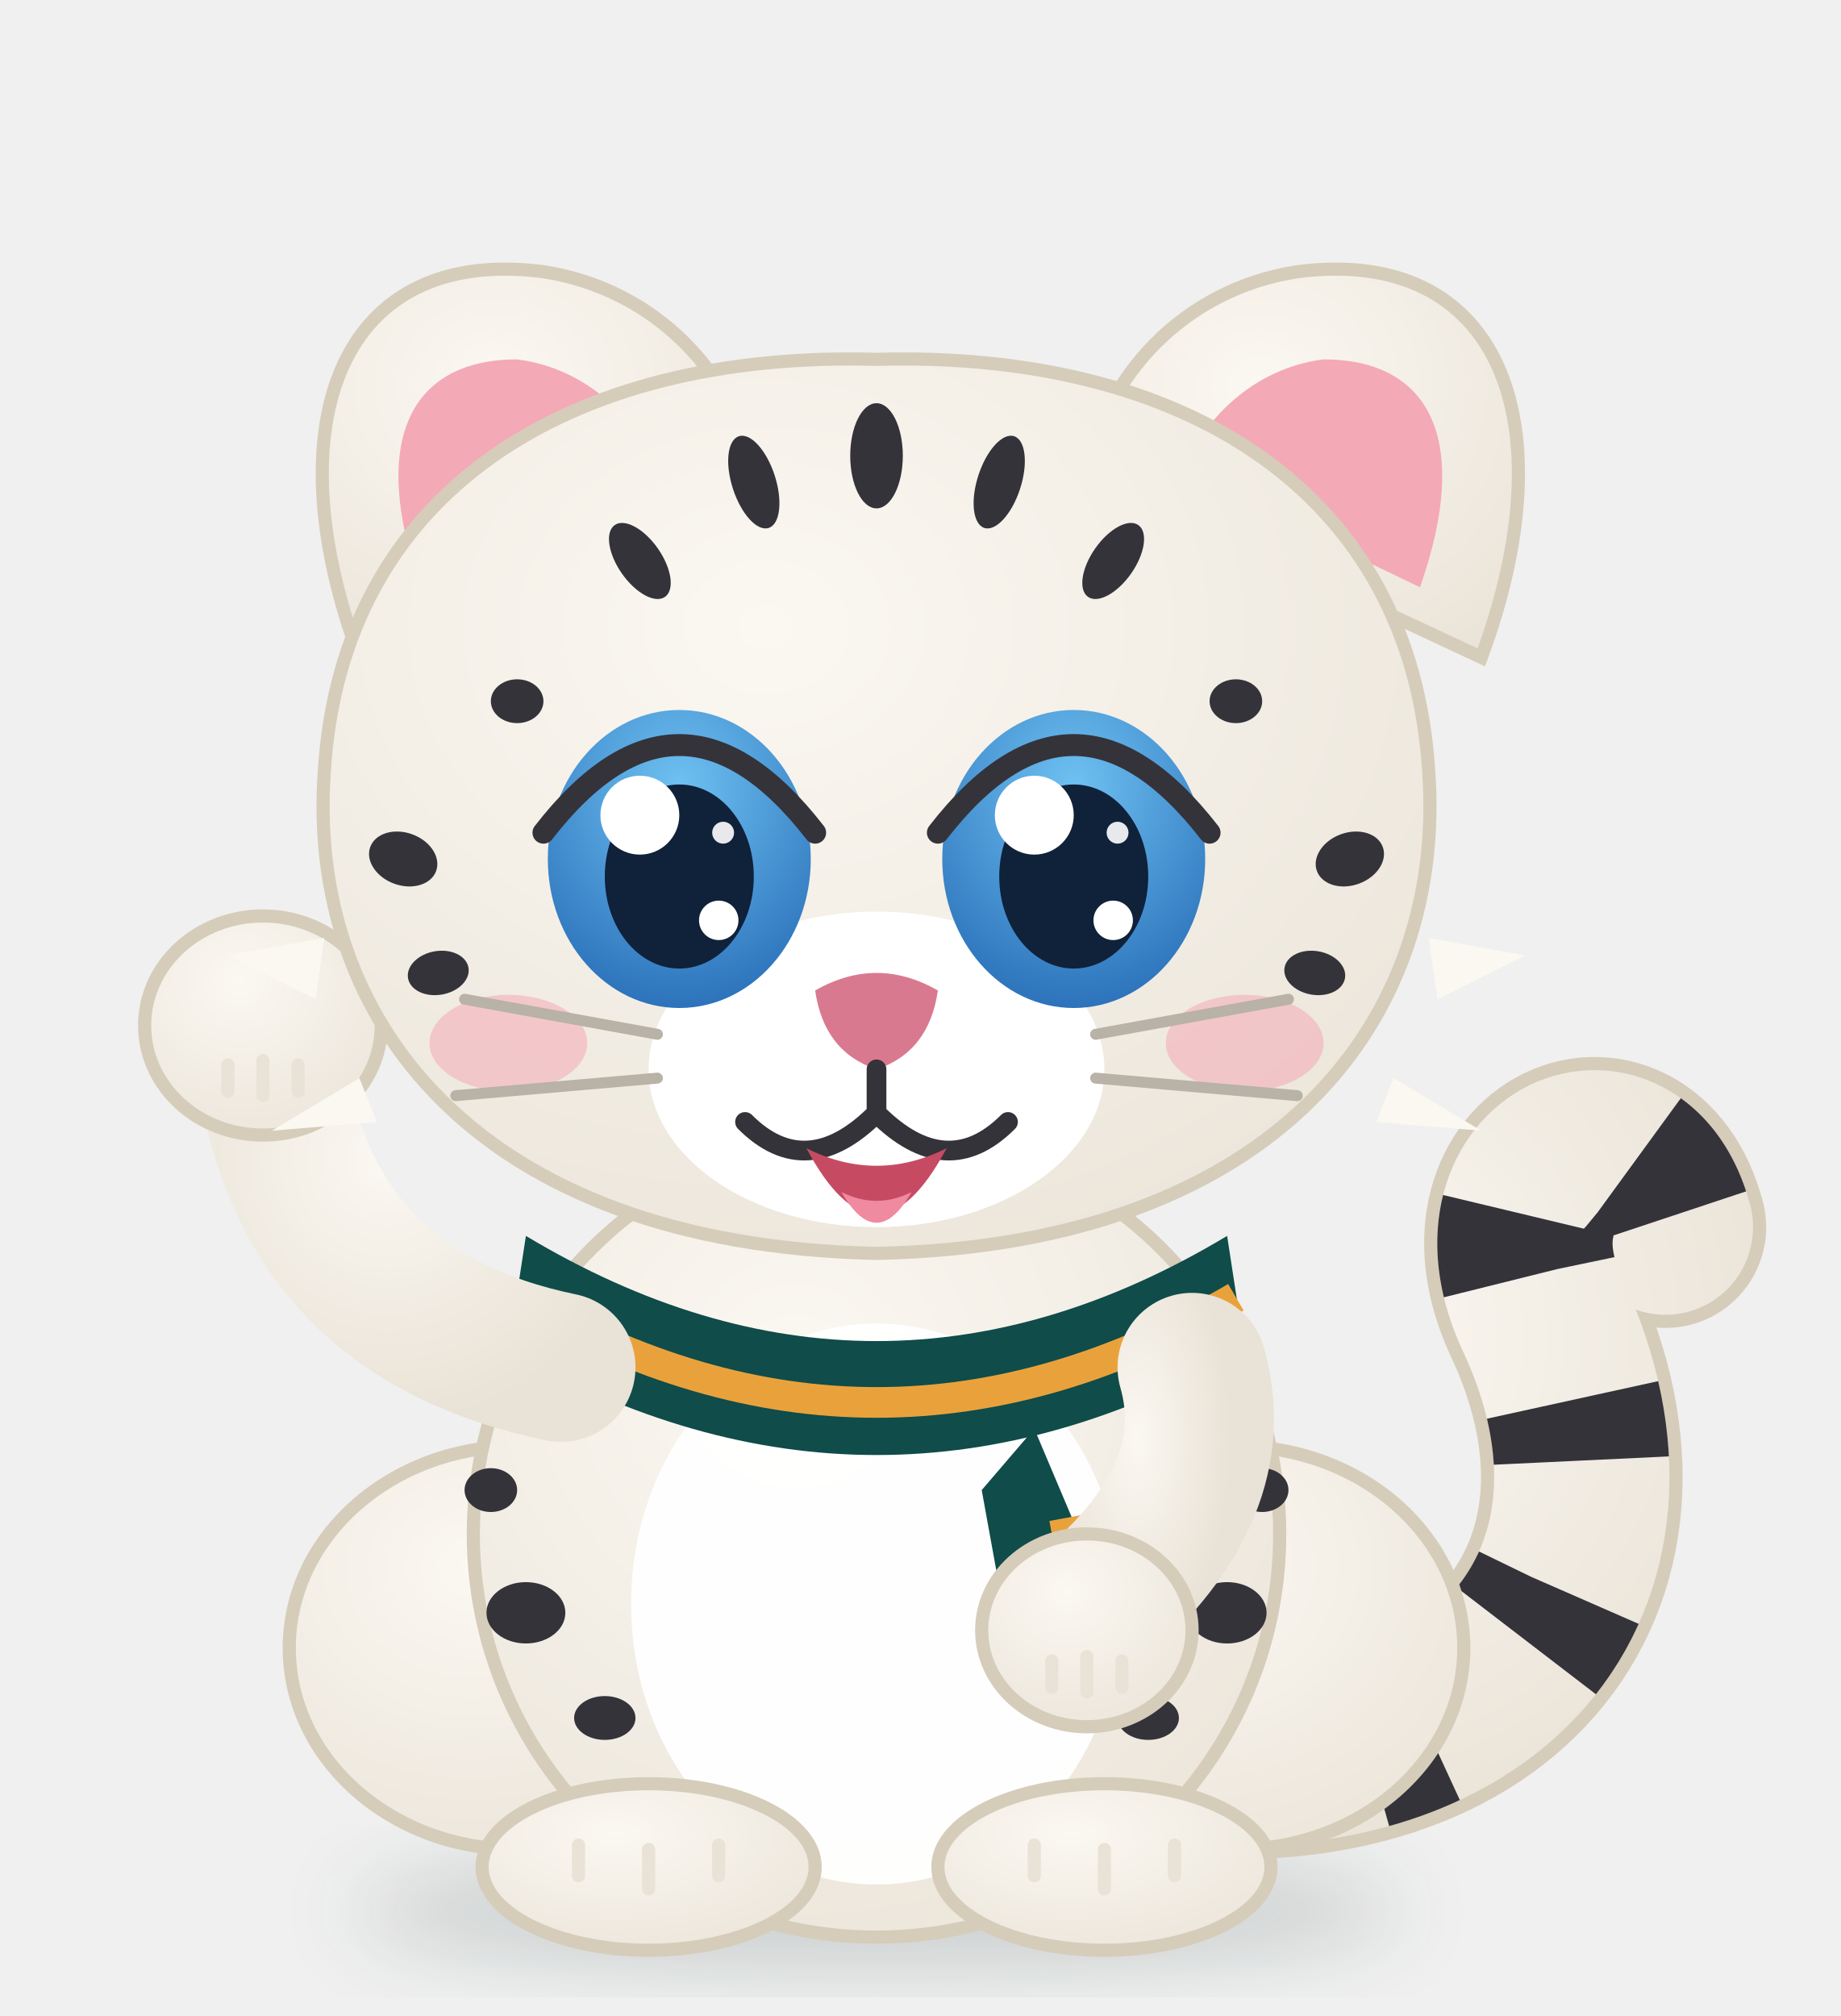
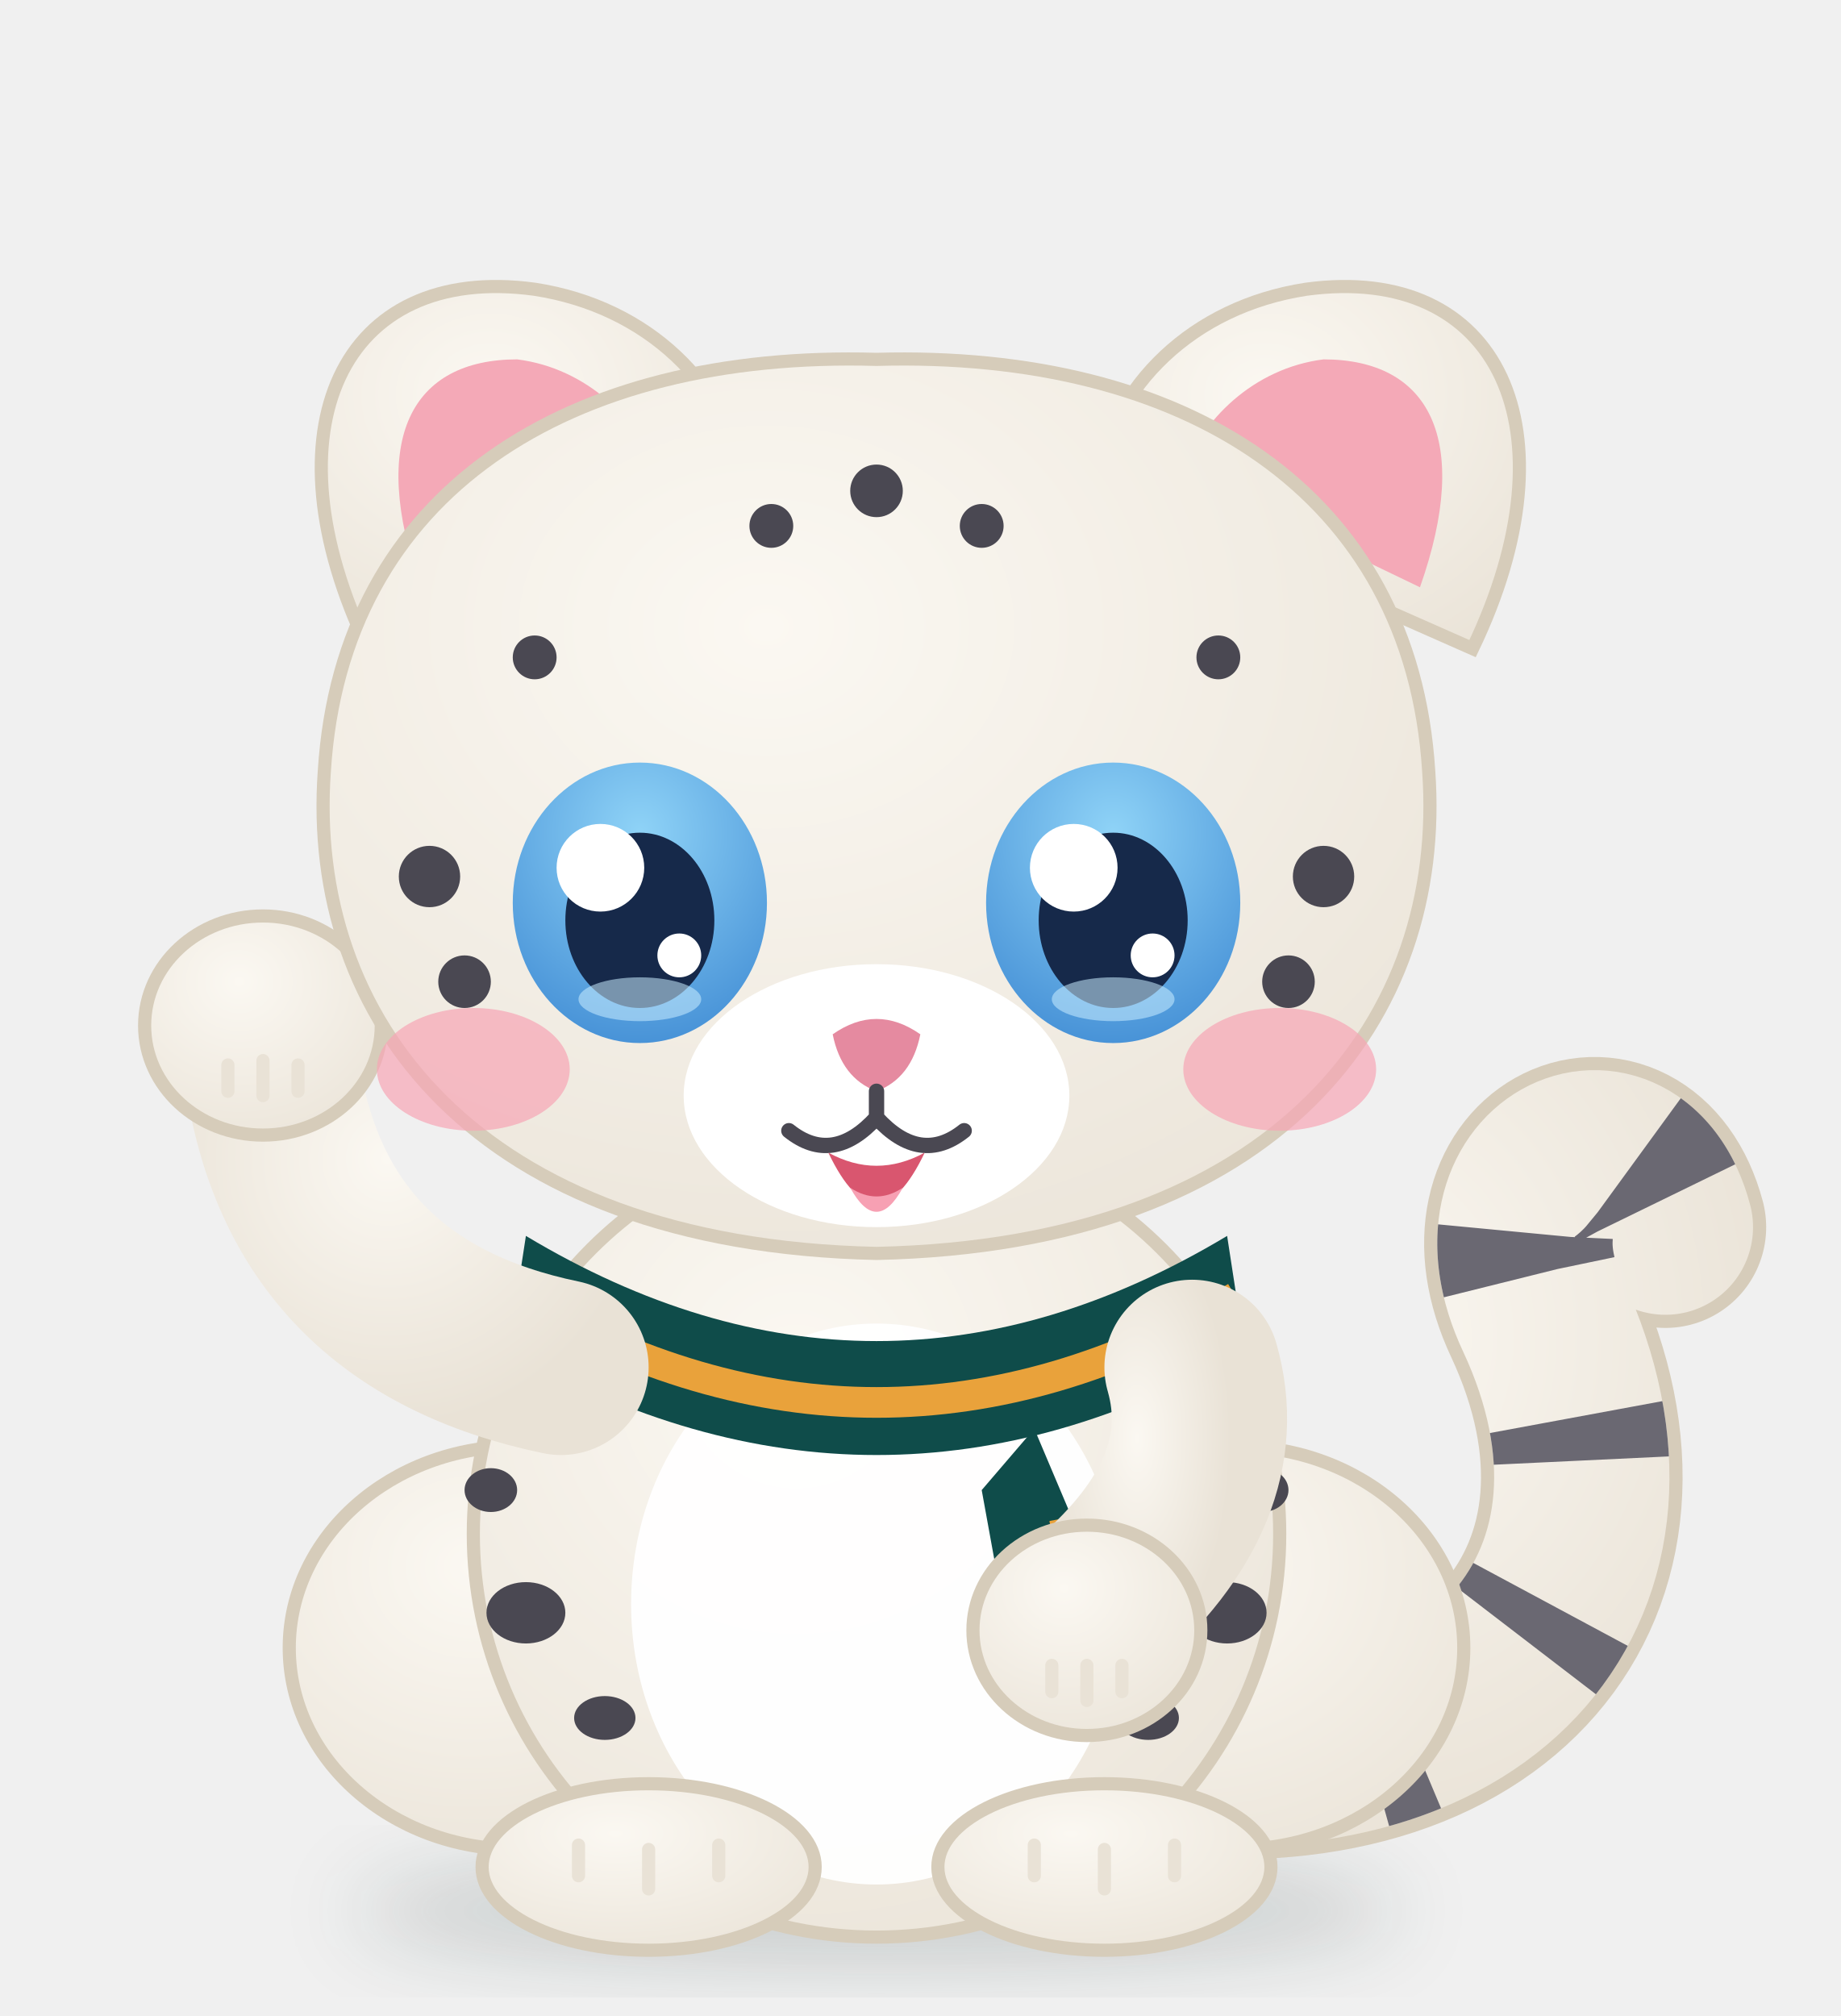
<svg xmlns="http://www.w3.org/2000/svg" viewBox="0 0 420 460" width="420" height="460">
  <defs>
    <radialGradient id="fur" cx=".4" cy=".3" r=".9">
      <stop offset="0" stop-color="#FBF8F2" />
      <stop offset="1" stop-color="#E9E2D6" />
    </radialGradient>
    <radialGradient id="ei" cx=".5" cy=".25" r=".9">
-       <stop offset="0" stop-color="#6EC1F2" />
-       <stop offset="1" stop-color="#1F63B0" />
+       <stop offset="0" stop-color="#8FD3F7" />
+       <stop offset="1" stop-color="#3A86D1" />
    </radialGradient>
    <filter id="sh" x="-20%" y="-20%" width="140%" height="140%">
      <feGaussianBlur stdDeviation="9" />
    </filter>
    <clipPath id="tailclip">
      <rect x="0" y="0" width="420" height="460" />
    </clipPath>
  </defs>
  <ellipse cx="200" cy="436" rx="120" ry="14" fill="#0E2B2C" opacity=".16" filter="url(#sh)" />
  <path d="M262 400 C 340 410 380 360 352 300 C 336 266 372 250 380 280" fill="none" stroke="#D6CCBA" stroke-width="46" stroke-linecap="round" />
  <path d="M262 400 C 340 410 380 360 352 300 C 336 266 372 250 380 280" fill="none" stroke="url(#fur)" stroke-width="40" stroke-linecap="round" />
-   <path d="M262 400 C 340 410 380 360 352 300 C 336 266 372 250 380 280" fill="none" stroke="#34333A" stroke-width="40" stroke-dasharray="14 30" stroke-dashoffset="-6" clip-path="url(#tailclip)" />
+   <path d="M262 400 C 340 410 380 360 352 300 C 336 266 372 250 380 280" fill="none" stroke="#6A6872" stroke-width="40" stroke-dasharray="10 34" stroke-dashoffset="-6" clip-path="url(#tailclip)" />
  <ellipse cx="118" cy="376" rx="52" ry="46" fill="url(#fur)" stroke="#D6CCBA" stroke-width="3" />
  <ellipse cx="282" cy="376" rx="52" ry="46" fill="url(#fur)" stroke="#D6CCBA" stroke-width="3" />
  <ellipse cx="200" cy="350" rx="92" ry="92" fill="url(#fur)" stroke="#D6CCBA" stroke-width="3" />
  <ellipse cx="200" cy="366" rx="56" ry="64" fill="#FFFFFF" opacity=".95" />
-   <ellipse cx="120" cy="368" rx="9" ry="7" transform="rotate(0 120 368)" fill="#34333A" />
-   <ellipse cx="138" cy="392" rx="7" ry="5" transform="rotate(0 138 392)" fill="#34333A" />
-   <ellipse cx="280" cy="368" rx="9" ry="7" transform="rotate(0 280 368)" fill="#34333A" />
-   <ellipse cx="262" cy="392" rx="7" ry="5" transform="rotate(0 262 392)" fill="#34333A" />
-   <ellipse cx="112" cy="340" rx="6" ry="5" transform="rotate(0 112 340)" fill="#34333A" />
-   <ellipse cx="288" cy="340" rx="6" ry="5" transform="rotate(0 288 340)" fill="#34333A" />
+   <ellipse cx="120" cy="368" rx="9" ry="7" transform="rotate(0 120 368)" fill="#4A4852" />
+   <ellipse cx="138" cy="392" rx="7" ry="5" transform="rotate(0 138 392)" fill="#4A4852" />
+   <ellipse cx="280" cy="368" rx="9" ry="7" transform="rotate(0 280 368)" fill="#4A4852" />
+   <ellipse cx="262" cy="392" rx="7" ry="5" transform="rotate(0 262 392)" fill="#4A4852" />
+   <ellipse cx="112" cy="340" rx="6" ry="5" transform="rotate(0 112 340)" fill="#4A4852" />
+   <ellipse cx="288" cy="340" rx="6" ry="5" transform="rotate(0 288 340)" fill="#4A4852" />
  <ellipse cx="148" cy="426" rx="38" ry="19" fill="url(#fur)" stroke="#D6CCBA" stroke-width="3" />
  <ellipse cx="252" cy="426" rx="38" ry="19" fill="url(#fur)" stroke="#D6CCBA" stroke-width="3" />
  <path d="M132 428 v-7 M148 431 v-9 M164 428 v-7 M236 428 v-7 M252 431 v-9 M268 428 v-7" stroke="#E9E2D6" stroke-width="3" stroke-linecap="round" />
  <path d="M120 282 Q200 330 280 282 L284 308 Q200 356 116 308 Z" fill="#0F4C4A" />
  <path d="M118 296 Q200 344 282 296" fill="none" stroke="#E9A23B" stroke-width="7" />
  <path d="M236 326 l22 52 l-26 6 l-8 -44 Z" fill="#0F4C4A" />
  <path d="M240 350 l16 -3" stroke="#E9A23B" stroke-width="6" />
-   <path d="M128 312 Q 70 300 62 244" fill="none" stroke="url(#fur)" stroke-width="34" stroke-linecap="round" />
+   <path d="M128 312 Q 70 300 62 244" fill="none" stroke="url(#fur)" stroke-width="40" stroke-linecap="round" />
  <ellipse cx="60" cy="234" rx="27" ry="25" fill="url(#fur)" stroke="#D6CCBA" stroke-width="3" />
  <path d="M52 249 v-6 M60 250 v-8 M68 249 v-6" stroke="#E9E2D6" stroke-width="3" stroke-linecap="round" fill="none" />
-   <path d="M272 312 Q 280 340 250 366" fill="none" stroke="url(#fur)" stroke-width="34" stroke-linecap="round" />
-   <ellipse cx="248" cy="372" rx="24" ry="22" fill="url(#fur)" stroke="#D6CCBA" stroke-width="3" />
-   <path d="M240 385 v-6 M248 386 v-8 M256 385 v-6" stroke="#E9E2D6" stroke-width="3" stroke-linecap="round" fill="none" />
-   <path d="M82 150 C 62 96 78 56 124 62 C 150 66 168 86 172 108 Z" fill="url(#fur)" stroke="#D6CCBA" stroke-width="3" />
+   <path d="M272 312 Q 280 340 250 366" fill="none" stroke="url(#fur)" stroke-width="40" stroke-linecap="round" />
+   <ellipse cx="248" cy="372" rx="26" ry="24" fill="url(#fur)" stroke="#D6CCBA" stroke-width="3" />
+   <path d="M240 386 v-6 M248 388 v-8 M256 386 v-6" stroke="#E9E2D6" stroke-width="3" stroke-linecap="round" fill="none" />
+   <path d="M84 148 C 60 98 78 60 122 66 C 148 70 166 88 170 110 Z" fill="url(#fur)" stroke="#D6CCBA" stroke-width="3" />
  <path d="M96 134 C 84 100 94 82 118 82 C 134 84 146 96 150 108 Z" fill="#F4A9B7" />
-   <path d="M338 150 C 358 96 342 56 296 62 C 270 66 252 86 248 108 Z" fill="url(#fur)" stroke="#D6CCBA" stroke-width="3" />
+   <path d="M336 148 C 360 98 342 60 298 66 C 272 70 254 88 250 110 Z" fill="url(#fur)" stroke="#D6CCBA" stroke-width="3" />
  <path d="M324 134 C 336 100 326 82 302 82 C 286 84 274 96 270 108 Z" fill="#F4A9B7" />
  <path d="M200 82 C 270 80 322 112 326 176 C 330 232 292 284 200 286 C 108 284 70 232 74 176 C 78 112 130 80 200 82 Z" fill="url(#fur)" stroke="#D6CCBA" stroke-width="3" />
-   <path d="M74 214 l-22 4 l20 10 Z M326 214 l22 4 l-20 10 Z M82 246 l-20 12 l24 -2 Z M318 246 l20 12 l-24 -2 Z" fill="#FBF8F2" />
-   <ellipse cx="200" cy="104" rx="6" ry="12" transform="rotate(0 200 104)" fill="#34333A" />
-   <ellipse cx="172" cy="110" rx="5" ry="11" transform="rotate(-18 172 110)" fill="#34333A" />
-   <ellipse cx="228" cy="110" rx="5" ry="11" transform="rotate(18 228 110)" fill="#34333A" />
-   <ellipse cx="146" cy="128" rx="5" ry="10" transform="rotate(-35 146 128)" fill="#34333A" />
-   <ellipse cx="254" cy="128" rx="5" ry="10" transform="rotate(35 254 128)" fill="#34333A" />
-   <ellipse cx="92" cy="196" rx="8" ry="6" transform="rotate(20 92 196)" fill="#34333A" />
-   <ellipse cx="100" cy="222" rx="7" ry="5" transform="rotate(-10 100 222)" fill="#34333A" />
-   <ellipse cx="308" cy="196" rx="8" ry="6" transform="rotate(-20 308 196)" fill="#34333A" />
-   <ellipse cx="300" cy="222" rx="7" ry="5" transform="rotate(10 300 222)" fill="#34333A" />
-   <ellipse cx="118" cy="160" rx="6" ry="5" transform="rotate(0 118 160)" fill="#34333A" />
-   <ellipse cx="282" cy="160" rx="6" ry="5" transform="rotate(0 282 160)" fill="#34333A" />
-   <ellipse cx="200" cy="244" rx="52" ry="36" fill="#FFFFFF" />
-   <ellipse cx="116" cy="238" rx="18" ry="11" fill="#F4A9B7" opacity=".55" />
-   <ellipse cx="284" cy="238" rx="18" ry="11" fill="#F4A9B7" opacity=".55" />
-   <ellipse cx="155" cy="196" rx="30" ry="34" fill="url(#ei)" />
-   <ellipse cx="155" cy="200" rx="17" ry="21" fill="#10213A" />
-   <circle cx="146" cy="186" r="9" fill="#fff" />
-   <circle cx="164" cy="210" r="4.5" fill="#fff" />
-   <circle cx="165" cy="190" r="2.5" fill="#fff" opacity=".9" />
-   <path d="M124 190 Q155 150 186 190" fill="none" stroke="#34333A" stroke-width="5" stroke-linecap="round" />
-   <ellipse cx="245" cy="196" rx="30" ry="34" fill="url(#ei)" />
-   <ellipse cx="245" cy="200" rx="17" ry="21" fill="#10213A" />
-   <circle cx="236" cy="186" r="9" fill="#fff" />
-   <circle cx="254" cy="210" r="4.5" fill="#fff" />
-   <circle cx="255" cy="190" r="2.5" fill="#fff" opacity=".9" />
-   <path d="M214 190 Q245 150 276 190" fill="none" stroke="#34333A" stroke-width="5" stroke-linecap="round" />
-   <path d="M186 226 Q200 218 214 226 Q212 240 200 244 Q188 240 186 226 Z" fill="#D9798F" />
-   <path d="M200 244 v10 M200 254 Q184 270 170 256 M200 254 Q216 270 230 256" fill="none" stroke="#34333A" stroke-width="4.5" stroke-linecap="round" />
-   <path d="M184 262 Q200 292 216 262 Q200 270 184 262 Z" fill="#C64B62" />
-   <path d="M192 272 Q200 286 208 272 Q200 276 192 272 Z" fill="#F08AA0" />
-   <path d="M150 236 l-44 -8 M150 246 l-46 4 M250 236 l44 -8 M250 246 l46 4" stroke="#B9B2A6" stroke-width="2.5" stroke-linecap="round" />
+   <ellipse cx="200" cy="112" rx="6" ry="6" transform="rotate(0 200 112)" fill="#4A4852" />
+   <ellipse cx="176" cy="120" rx="5" ry="5" transform="rotate(0 176 120)" fill="#4A4852" />
+   <ellipse cx="224" cy="120" rx="5" ry="5" transform="rotate(0 224 120)" fill="#4A4852" />
+   <ellipse cx="98" cy="200" rx="7" ry="7" transform="rotate(0 98 200)" fill="#4A4852" />
+   <ellipse cx="106" cy="224" rx="6" ry="6" transform="rotate(0 106 224)" fill="#4A4852" />
+   <ellipse cx="302" cy="200" rx="7" ry="7" transform="rotate(0 302 200)" fill="#4A4852" />
+   <ellipse cx="294" cy="224" rx="6" ry="6" transform="rotate(0 294 224)" fill="#4A4852" />
+   <ellipse cx="122" cy="150" rx="5" ry="5" transform="rotate(0 122 150)" fill="#4A4852" />
+   <ellipse cx="278" cy="150" rx="5" ry="5" transform="rotate(0 278 150)" fill="#4A4852" />
+   <ellipse cx="200" cy="250" rx="44" ry="30" fill="#FFFFFF" />
+   <ellipse cx="108" cy="244" rx="22" ry="14" fill="#F7A5B5" opacity=".7" />
+   <ellipse cx="292" cy="244" rx="22" ry="14" fill="#F7A5B5" opacity=".7" />
+   <ellipse cx="146" cy="206" rx="29" ry="32" fill="url(#ei)" />
+   <ellipse cx="146" cy="210" rx="17" ry="20" fill="#16294A" />
+   <circle cx="137" cy="198" r="10" fill="#fff" />
+   <circle cx="155" cy="218" r="5" fill="#fff" />
+   <ellipse cx="146" cy="228" rx="14" ry="5" fill="#C9ECFF" opacity=".55" />
+   <ellipse cx="254" cy="206" rx="29" ry="32" fill="url(#ei)" />
+   <ellipse cx="254" cy="210" rx="17" ry="20" fill="#16294A" />
+   <circle cx="245" cy="198" r="10" fill="#fff" />
+   <circle cx="263" cy="218" r="5" fill="#fff" />
+   <ellipse cx="254" cy="228" rx="14" ry="5" fill="#C9ECFF" opacity=".55" />
+   <path d="M190 236 Q200 229 210 236 Q208 246 200 249 Q192 246 190 236 Z" fill="#E58AA0" />
+   <path d="M200 249 v6 M200 255 Q190 266 180 258 M200 255 Q210 266 220 258" fill="none" stroke="#4A4852" stroke-width="3.5" stroke-linecap="round" />
+   <path d="M189 263 Q200 286 211 263 Q200 269 189 263 Z" fill="#D9566F" />
+   <path d="M194 271 Q200 282 206 271 Q200 275 194 271 Z" fill="#F7A0B3" />
</svg>
